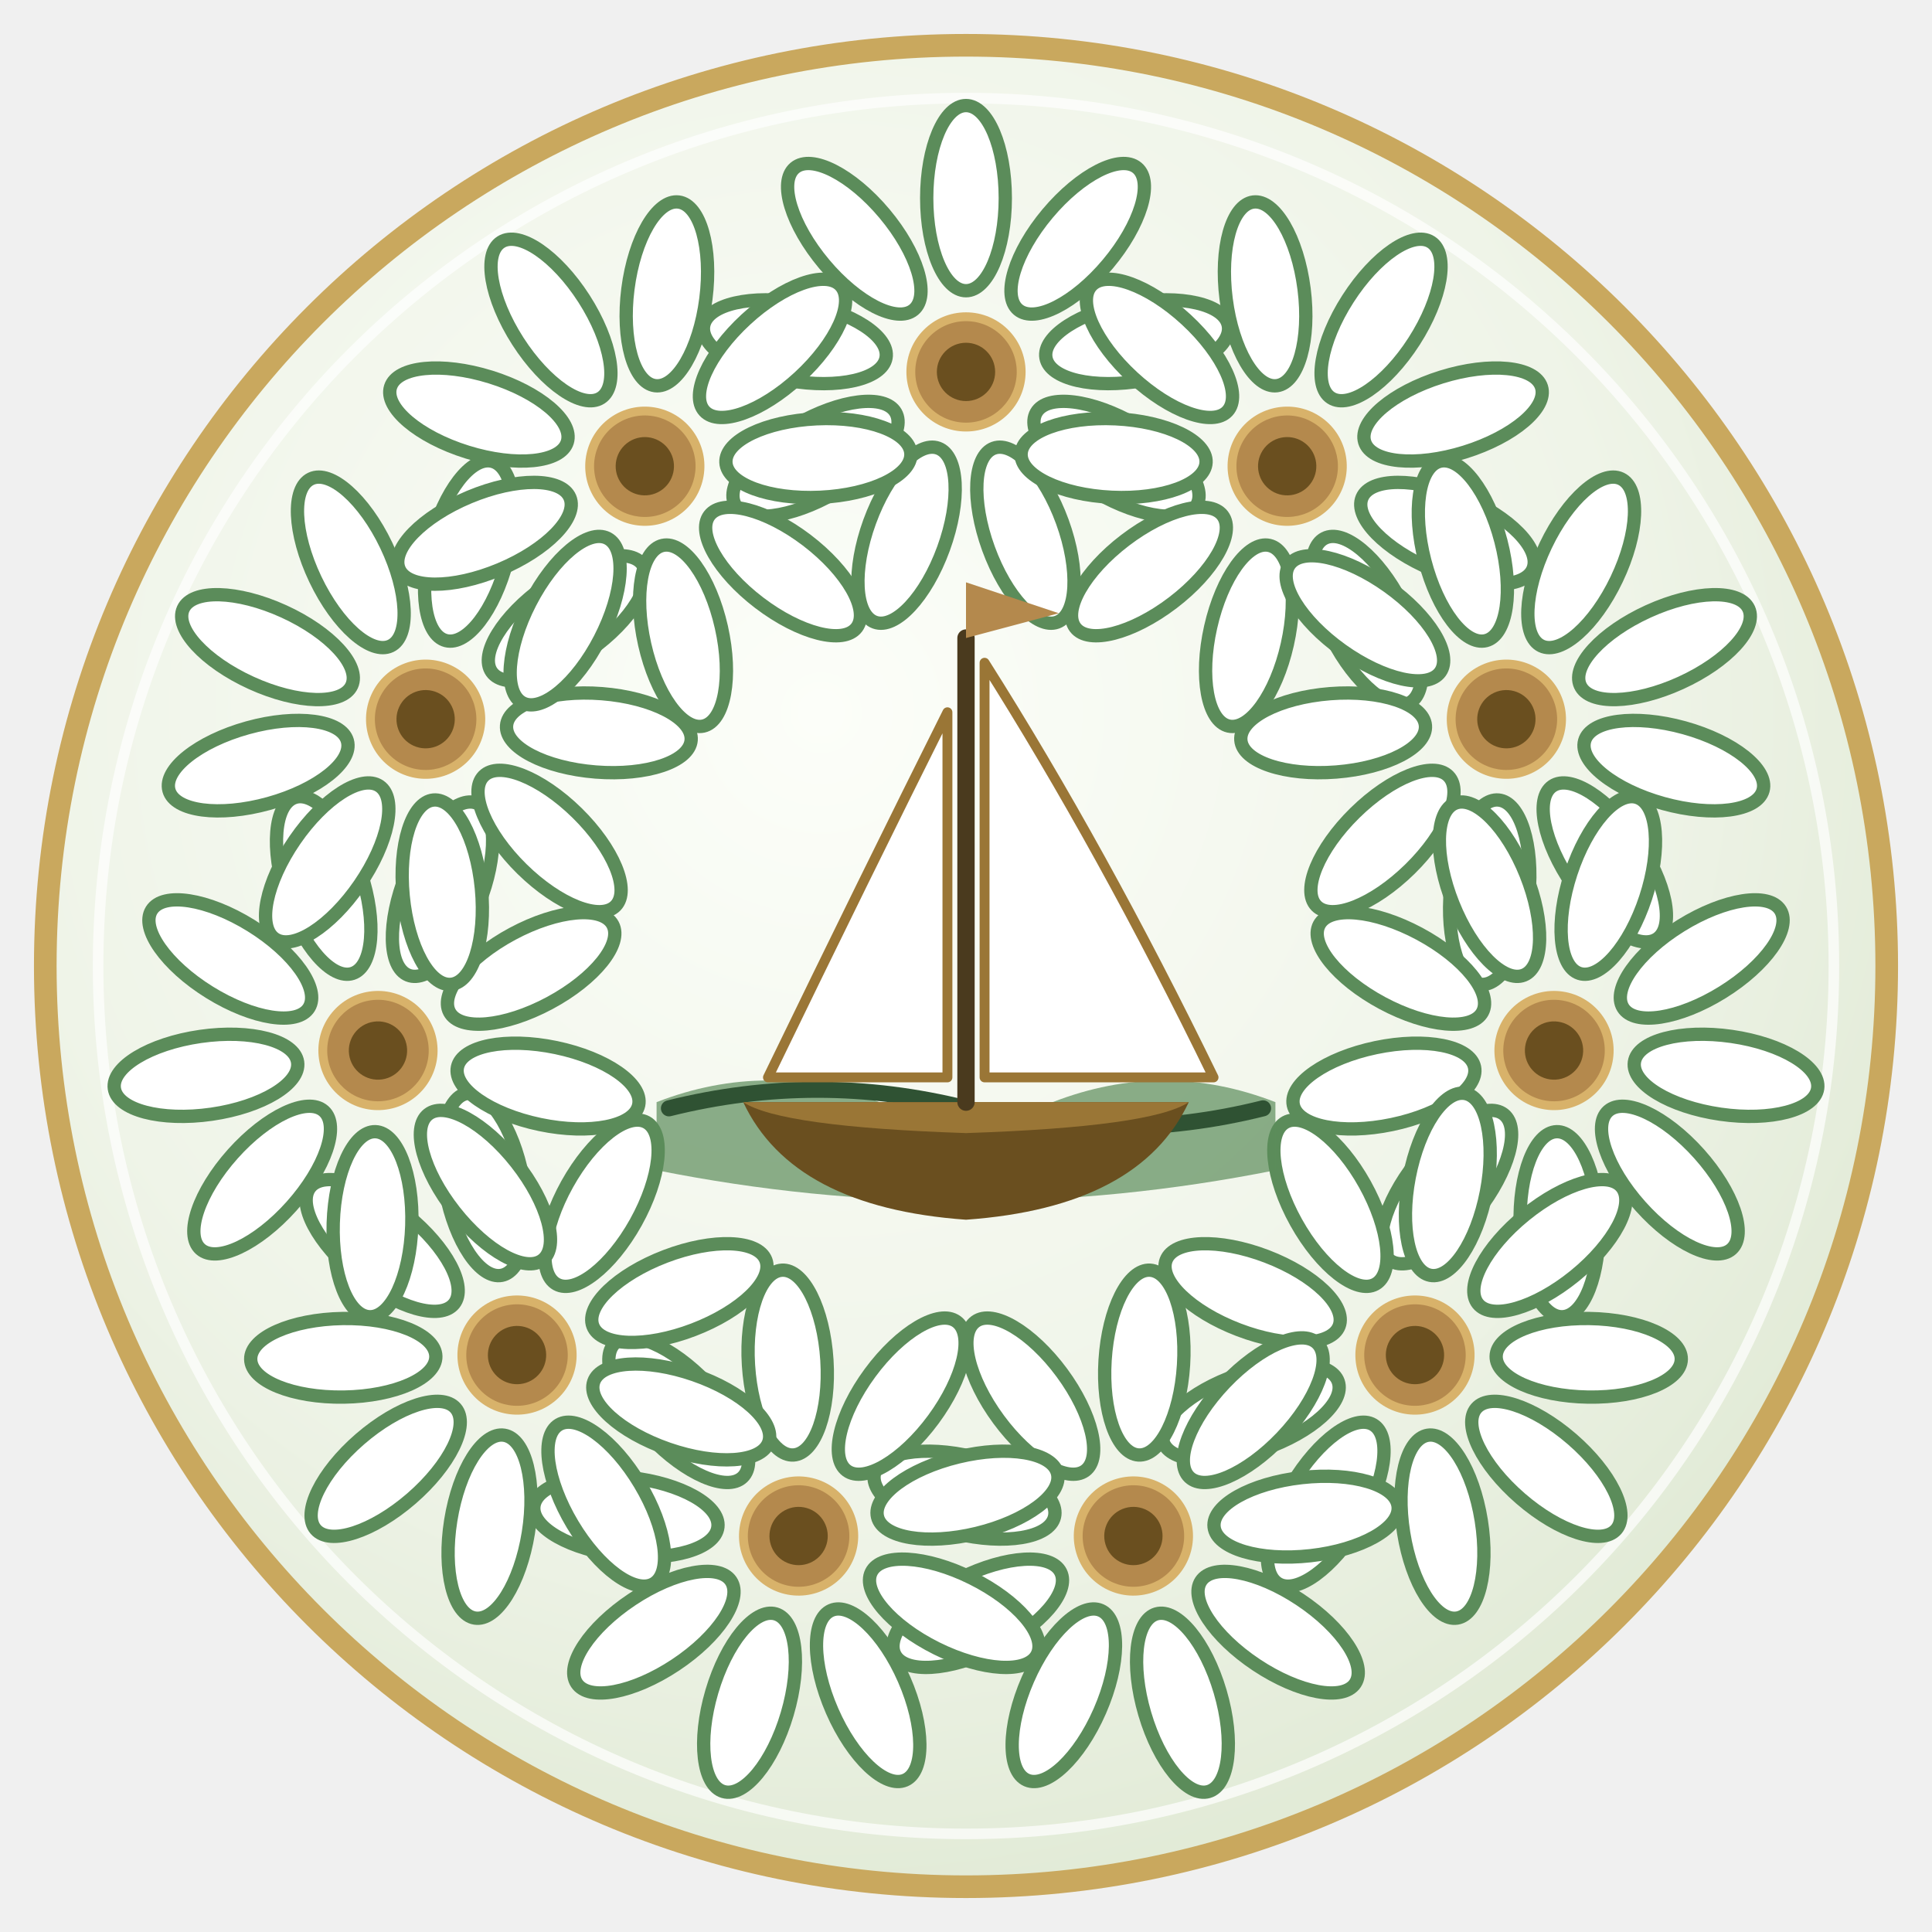
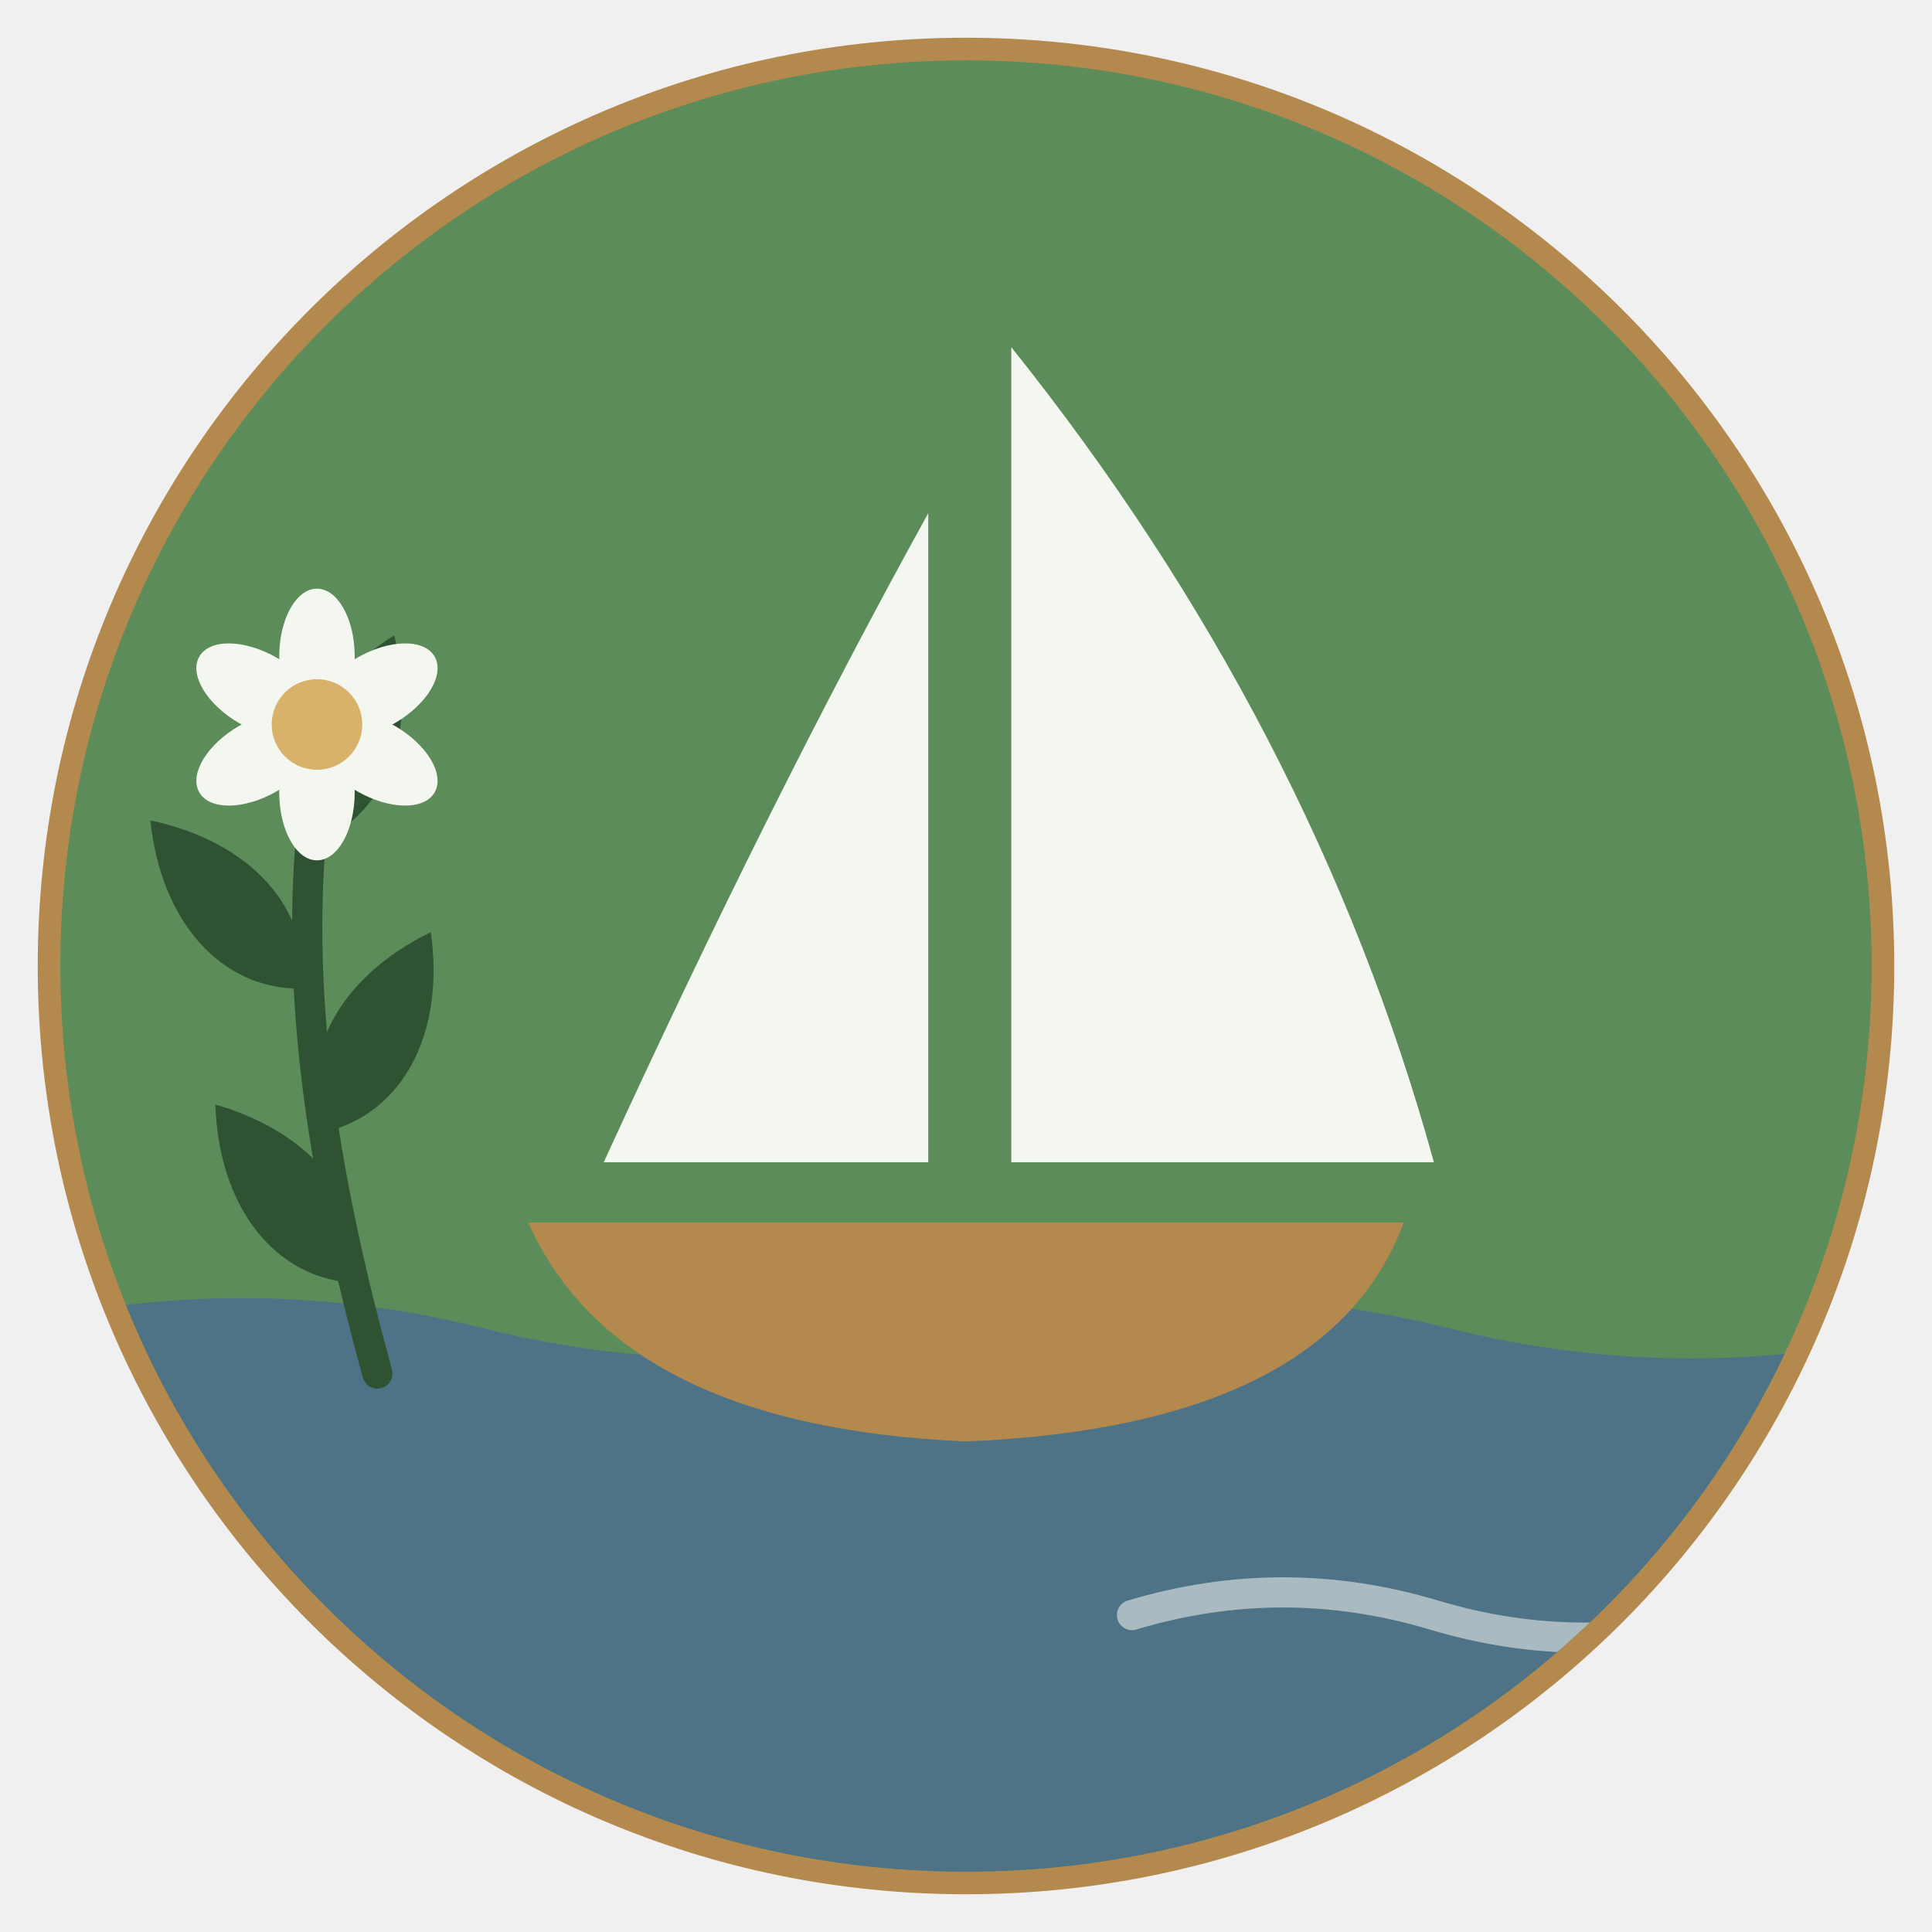
<svg xmlns="http://www.w3.org/2000/svg" viewBox="0 0 256 256">
  <defs>
-     <radialGradient id="d" cx="42%" cy="36%" r="72%">
-       <stop offset="0%" stop-color="#FCFEF9" />
-       <stop offset="62%" stop-color="#EFF4E8" />
-       <stop offset="100%" stop-color="#DEE8D2" />
-     </radialGradient>
+     <clipPath id="sg-disc">
+       <circle cx="128" cy="128" r="120" />
+     </clipPath>
  </defs>
-   <circle cx="128" cy="128" r="122" fill="url(#d)" stroke="#C9A85E" stroke-width="3" />
-   <circle cx="128" cy="128" r="115" fill="none" stroke="#ffffff" stroke-width="1.4" opacity="0.7" />
-   <g transform="translate(128,128) scale(0.82) translate(-128,-128)">
-     <g transform="translate(128.00,32.00) rotate(0.0)">
-       <g transform="rotate(0)">
-         <ellipse cx="0" cy="-28.08" rx="6.35" ry="14.96" fill="#FFFFFF" stroke="#5B8C5A" stroke-width="2.15" />
-       </g>
-       <g transform="rotate(40)">
-         <ellipse cx="0" cy="-28.08" rx="6.35" ry="14.96" fill="#FFFFFF" stroke="#5B8C5A" stroke-width="2.15" />
-       </g>
-       <g transform="rotate(80)">
-         <ellipse cx="0" cy="-28.08" rx="6.35" ry="14.96" fill="#FFFFFF" stroke="#5B8C5A" stroke-width="2.15" />
-       </g>
-       <g transform="rotate(120)">
-         <ellipse cx="0" cy="-28.08" rx="6.35" ry="14.96" fill="#FFFFFF" stroke="#5B8C5A" stroke-width="2.15" />
-       </g>
-       <g transform="rotate(160)">
-         <ellipse cx="0" cy="-28.08" rx="6.35" ry="14.96" fill="#FFFFFF" stroke="#5B8C5A" stroke-width="2.15" />
-       </g>
-       <g transform="rotate(200)">
-         <ellipse cx="0" cy="-28.08" rx="6.35" ry="14.96" fill="#FFFFFF" stroke="#5B8C5A" stroke-width="2.15" />
-       </g>
-       <g transform="rotate(240)">
-         <ellipse cx="0" cy="-28.08" rx="6.35" ry="14.96" fill="#FFFFFF" stroke="#5B8C5A" stroke-width="2.15" />
-       </g>
-       <g transform="rotate(280)">
-         <ellipse cx="0" cy="-28.08" rx="6.35" ry="14.96" fill="#FFFFFF" stroke="#5B8C5A" stroke-width="2.15" />
-       </g>
-       <g transform="rotate(320)">
-         <ellipse cx="0" cy="-28.08" rx="6.35" ry="14.96" fill="#FFFFFF" stroke="#5B8C5A" stroke-width="2.15" />
-       </g>
-       <circle r="9.63" fill="#D8B26A" />
-       <circle r="8.20" fill="#B4894D" />
-       <circle r="4.71" fill="#6A4F1F" />
+   <circle cx="128" cy="128" r="121.5" fill="#5B8C5A" stroke="#B4894D" stroke-width="3" />
+   <g clip-path="url(#sg-disc)">
+     <path d="M0 176 Q32 168 64 176 T128 176 T192 176 T256 176 V256 H0 Z" fill="#4E7286" />
+     <path d="M150 214 Q170 208 190 214 T230 214" fill="none" stroke="#F4F7F0" stroke-width="4" stroke-linecap="round" opacity="0.55" />
+   </g>
+   <path d="M50 182 C44 160 38 132 42 104" fill="none" stroke="#2F5233" stroke-width="4" stroke-linecap="round" />
+   <g fill="#2F5233">
+     <path d="M0 0 C8 -7 8 -19 0 -30 C-8 -19 -8 -7 0 0 Z" transform="translate(47,170) rotate(-38)" />
+     <path d="M0 0 C8 -7 8 -19 0 -30 C-8 -19 -8 -7 0 0 Z" transform="translate(43,150) rotate(28)" />
+     <path d="M0 0 C8 -7 8 -19 0 -30 C-8 -19 -8 -7 0 0 Z" transform="translate(40,131) rotate(-42)" />
+     <path d="M0 0 C8 -7 8 -19 0 -30 C-8 -19 -8 -7 0 0 Z" transform="translate(41,112) rotate(22)" />
+   </g>
+   <g transform="translate(42,96)">
+     <g fill="#F4F7F0">
+       <ellipse cx="0" cy="-9" rx="5" ry="9" />
+       <ellipse cx="0" cy="-9" rx="5" ry="9" transform="rotate(60)" />
+       <ellipse cx="0" cy="-9" rx="5" ry="9" transform="rotate(120)" />
+       <ellipse cx="0" cy="-9" rx="5" ry="9" transform="rotate(180)" />
+       <ellipse cx="0" cy="-9" rx="5" ry="9" transform="rotate(240)" />
+       <ellipse cx="0" cy="-9" rx="5" ry="9" transform="rotate(300)" />
    </g>
-     <g transform="translate(179.90,47.24) rotate(32.7)">
-       <g transform="rotate(0)">
-         <ellipse cx="0" cy="-28.08" rx="6.35" ry="14.96" fill="#FFFFFF" stroke="#5B8C5A" stroke-width="2.15" />
-       </g>
-       <g transform="rotate(40)">
-         <ellipse cx="0" cy="-28.08" rx="6.35" ry="14.96" fill="#FFFFFF" stroke="#5B8C5A" stroke-width="2.15" />
-       </g>
-       <g transform="rotate(80)">
-         <ellipse cx="0" cy="-28.08" rx="6.35" ry="14.96" fill="#FFFFFF" stroke="#5B8C5A" stroke-width="2.15" />
-       </g>
-       <g transform="rotate(120)">
-         <ellipse cx="0" cy="-28.08" rx="6.35" ry="14.96" fill="#FFFFFF" stroke="#5B8C5A" stroke-width="2.15" />
-       </g>
-       <g transform="rotate(160)">
-         <ellipse cx="0" cy="-28.08" rx="6.35" ry="14.96" fill="#FFFFFF" stroke="#5B8C5A" stroke-width="2.15" />
-       </g>
-       <g transform="rotate(200)">
-         <ellipse cx="0" cy="-28.08" rx="6.35" ry="14.96" fill="#FFFFFF" stroke="#5B8C5A" stroke-width="2.15" />
-       </g>
-       <g transform="rotate(240)">
-         <ellipse cx="0" cy="-28.08" rx="6.35" ry="14.96" fill="#FFFFFF" stroke="#5B8C5A" stroke-width="2.15" />
-       </g>
-       <g transform="rotate(280)">
-         <ellipse cx="0" cy="-28.08" rx="6.35" ry="14.96" fill="#FFFFFF" stroke="#5B8C5A" stroke-width="2.15" />
-       </g>
-       <g transform="rotate(320)">
-         <ellipse cx="0" cy="-28.08" rx="6.35" ry="14.96" fill="#FFFFFF" stroke="#5B8C5A" stroke-width="2.15" />
-       </g>
-       <circle r="9.63" fill="#D8B26A" />
-       <circle r="8.20" fill="#B4894D" />
-       <circle r="4.71" fill="#6A4F1F" />
-     </g>
-     <g transform="translate(215.32,88.12) rotate(65.5)">
-       <g transform="rotate(0)">
-         <ellipse cx="0" cy="-28.08" rx="6.35" ry="14.96" fill="#FFFFFF" stroke="#5B8C5A" stroke-width="2.15" />
-       </g>
-       <g transform="rotate(40)">
-         <ellipse cx="0" cy="-28.08" rx="6.35" ry="14.96" fill="#FFFFFF" stroke="#5B8C5A" stroke-width="2.15" />
-       </g>
-       <g transform="rotate(80)">
-         <ellipse cx="0" cy="-28.08" rx="6.35" ry="14.96" fill="#FFFFFF" stroke="#5B8C5A" stroke-width="2.15" />
-       </g>
-       <g transform="rotate(120)">
-         <ellipse cx="0" cy="-28.08" rx="6.35" ry="14.96" fill="#FFFFFF" stroke="#5B8C5A" stroke-width="2.15" />
-       </g>
-       <g transform="rotate(160)">
-         <ellipse cx="0" cy="-28.08" rx="6.35" ry="14.96" fill="#FFFFFF" stroke="#5B8C5A" stroke-width="2.15" />
-       </g>
-       <g transform="rotate(200)">
-         <ellipse cx="0" cy="-28.08" rx="6.35" ry="14.96" fill="#FFFFFF" stroke="#5B8C5A" stroke-width="2.15" />
-       </g>
-       <g transform="rotate(240)">
-         <ellipse cx="0" cy="-28.08" rx="6.35" ry="14.96" fill="#FFFFFF" stroke="#5B8C5A" stroke-width="2.15" />
-       </g>
-       <g transform="rotate(280)">
-         <ellipse cx="0" cy="-28.08" rx="6.35" ry="14.96" fill="#FFFFFF" stroke="#5B8C5A" stroke-width="2.15" />
-       </g>
-       <g transform="rotate(320)">
-         <ellipse cx="0" cy="-28.08" rx="6.35" ry="14.96" fill="#FFFFFF" stroke="#5B8C5A" stroke-width="2.15" />
-       </g>
-       <circle r="9.63" fill="#D8B26A" />
-       <circle r="8.20" fill="#B4894D" />
-       <circle r="4.71" fill="#6A4F1F" />
-     </g>
-     <g transform="translate(223.02,141.66) rotate(98.2)">
-       <g transform="rotate(0)">
-         <ellipse cx="0" cy="-28.08" rx="6.35" ry="14.96" fill="#FFFFFF" stroke="#5B8C5A" stroke-width="2.15" />
-       </g>
-       <g transform="rotate(40)">
-         <ellipse cx="0" cy="-28.08" rx="6.35" ry="14.96" fill="#FFFFFF" stroke="#5B8C5A" stroke-width="2.15" />
-       </g>
-       <g transform="rotate(80)">
-         <ellipse cx="0" cy="-28.08" rx="6.35" ry="14.96" fill="#FFFFFF" stroke="#5B8C5A" stroke-width="2.15" />
-       </g>
-       <g transform="rotate(120)">
-         <ellipse cx="0" cy="-28.08" rx="6.35" ry="14.96" fill="#FFFFFF" stroke="#5B8C5A" stroke-width="2.15" />
-       </g>
-       <g transform="rotate(160)">
-         <ellipse cx="0" cy="-28.08" rx="6.35" ry="14.96" fill="#FFFFFF" stroke="#5B8C5A" stroke-width="2.15" />
-       </g>
-       <g transform="rotate(200)">
-         <ellipse cx="0" cy="-28.08" rx="6.35" ry="14.96" fill="#FFFFFF" stroke="#5B8C5A" stroke-width="2.15" />
-       </g>
-       <g transform="rotate(240)">
-         <ellipse cx="0" cy="-28.08" rx="6.35" ry="14.96" fill="#FFFFFF" stroke="#5B8C5A" stroke-width="2.15" />
-       </g>
-       <g transform="rotate(280)">
-         <ellipse cx="0" cy="-28.08" rx="6.35" ry="14.96" fill="#FFFFFF" stroke="#5B8C5A" stroke-width="2.15" />
-       </g>
-       <g transform="rotate(320)">
-         <ellipse cx="0" cy="-28.08" rx="6.35" ry="14.96" fill="#FFFFFF" stroke="#5B8C5A" stroke-width="2.15" />
-       </g>
-       <circle r="9.63" fill="#D8B26A" />
-       <circle r="8.20" fill="#B4894D" />
-       <circle r="4.71" fill="#6A4F1F" />
-     </g>
-     <g transform="translate(200.55,190.87) rotate(130.9)">
-       <g transform="rotate(0)">
-         <ellipse cx="0" cy="-28.08" rx="6.35" ry="14.96" fill="#FFFFFF" stroke="#5B8C5A" stroke-width="2.15" />
-       </g>
-       <g transform="rotate(40)">
-         <ellipse cx="0" cy="-28.08" rx="6.35" ry="14.96" fill="#FFFFFF" stroke="#5B8C5A" stroke-width="2.15" />
-       </g>
-       <g transform="rotate(80)">
-         <ellipse cx="0" cy="-28.08" rx="6.35" ry="14.96" fill="#FFFFFF" stroke="#5B8C5A" stroke-width="2.15" />
-       </g>
-       <g transform="rotate(120)">
-         <ellipse cx="0" cy="-28.08" rx="6.35" ry="14.96" fill="#FFFFFF" stroke="#5B8C5A" stroke-width="2.15" />
-       </g>
-       <g transform="rotate(160)">
-         <ellipse cx="0" cy="-28.08" rx="6.35" ry="14.96" fill="#FFFFFF" stroke="#5B8C5A" stroke-width="2.15" />
-       </g>
-       <g transform="rotate(200)">
-         <ellipse cx="0" cy="-28.08" rx="6.35" ry="14.96" fill="#FFFFFF" stroke="#5B8C5A" stroke-width="2.15" />
-       </g>
-       <g transform="rotate(240)">
-         <ellipse cx="0" cy="-28.08" rx="6.35" ry="14.96" fill="#FFFFFF" stroke="#5B8C5A" stroke-width="2.15" />
-       </g>
-       <g transform="rotate(280)">
-         <ellipse cx="0" cy="-28.08" rx="6.35" ry="14.96" fill="#FFFFFF" stroke="#5B8C5A" stroke-width="2.15" />
-       </g>
-       <g transform="rotate(320)">
-         <ellipse cx="0" cy="-28.08" rx="6.35" ry="14.96" fill="#FFFFFF" stroke="#5B8C5A" stroke-width="2.15" />
-       </g>
-       <circle r="9.63" fill="#D8B26A" />
-       <circle r="8.20" fill="#B4894D" />
-       <circle r="4.71" fill="#6A4F1F" />
-     </g>
-     <g transform="translate(155.05,220.11) rotate(163.6)">
-       <g transform="rotate(0)">
-         <ellipse cx="0" cy="-28.08" rx="6.35" ry="14.96" fill="#FFFFFF" stroke="#5B8C5A" stroke-width="2.15" />
-       </g>
-       <g transform="rotate(40)">
-         <ellipse cx="0" cy="-28.08" rx="6.35" ry="14.96" fill="#FFFFFF" stroke="#5B8C5A" stroke-width="2.15" />
-       </g>
-       <g transform="rotate(80)">
-         <ellipse cx="0" cy="-28.08" rx="6.35" ry="14.96" fill="#FFFFFF" stroke="#5B8C5A" stroke-width="2.15" />
-       </g>
-       <g transform="rotate(120)">
-         <ellipse cx="0" cy="-28.08" rx="6.35" ry="14.96" fill="#FFFFFF" stroke="#5B8C5A" stroke-width="2.15" />
-       </g>
-       <g transform="rotate(160)">
-         <ellipse cx="0" cy="-28.08" rx="6.35" ry="14.96" fill="#FFFFFF" stroke="#5B8C5A" stroke-width="2.15" />
-       </g>
-       <g transform="rotate(200)">
-         <ellipse cx="0" cy="-28.08" rx="6.35" ry="14.96" fill="#FFFFFF" stroke="#5B8C5A" stroke-width="2.15" />
-       </g>
-       <g transform="rotate(240)">
-         <ellipse cx="0" cy="-28.08" rx="6.35" ry="14.96" fill="#FFFFFF" stroke="#5B8C5A" stroke-width="2.15" />
-       </g>
-       <g transform="rotate(280)">
-         <ellipse cx="0" cy="-28.08" rx="6.35" ry="14.96" fill="#FFFFFF" stroke="#5B8C5A" stroke-width="2.15" />
-       </g>
-       <g transform="rotate(320)">
-         <ellipse cx="0" cy="-28.08" rx="6.35" ry="14.96" fill="#FFFFFF" stroke="#5B8C5A" stroke-width="2.15" />
-       </g>
-       <circle r="9.63" fill="#D8B26A" />
-       <circle r="8.20" fill="#B4894D" />
-       <circle r="4.71" fill="#6A4F1F" />
-     </g>
-     <g transform="translate(100.95,220.11) rotate(196.4)">
-       <g transform="rotate(0)">
-         <ellipse cx="0" cy="-28.08" rx="6.35" ry="14.96" fill="#FFFFFF" stroke="#5B8C5A" stroke-width="2.15" />
-       </g>
-       <g transform="rotate(40)">
-         <ellipse cx="0" cy="-28.08" rx="6.35" ry="14.96" fill="#FFFFFF" stroke="#5B8C5A" stroke-width="2.15" />
-       </g>
-       <g transform="rotate(80)">
-         <ellipse cx="0" cy="-28.08" rx="6.35" ry="14.96" fill="#FFFFFF" stroke="#5B8C5A" stroke-width="2.15" />
-       </g>
-       <g transform="rotate(120)">
-         <ellipse cx="0" cy="-28.08" rx="6.35" ry="14.96" fill="#FFFFFF" stroke="#5B8C5A" stroke-width="2.15" />
-       </g>
-       <g transform="rotate(160)">
-         <ellipse cx="0" cy="-28.08" rx="6.35" ry="14.96" fill="#FFFFFF" stroke="#5B8C5A" stroke-width="2.15" />
-       </g>
-       <g transform="rotate(200)">
-         <ellipse cx="0" cy="-28.08" rx="6.35" ry="14.96" fill="#FFFFFF" stroke="#5B8C5A" stroke-width="2.15" />
-       </g>
-       <g transform="rotate(240)">
-         <ellipse cx="0" cy="-28.08" rx="6.35" ry="14.96" fill="#FFFFFF" stroke="#5B8C5A" stroke-width="2.15" />
-       </g>
-       <g transform="rotate(280)">
-         <ellipse cx="0" cy="-28.08" rx="6.35" ry="14.96" fill="#FFFFFF" stroke="#5B8C5A" stroke-width="2.15" />
-       </g>
-       <g transform="rotate(320)">
-         <ellipse cx="0" cy="-28.08" rx="6.35" ry="14.96" fill="#FFFFFF" stroke="#5B8C5A" stroke-width="2.15" />
-       </g>
-       <circle r="9.63" fill="#D8B26A" />
-       <circle r="8.20" fill="#B4894D" />
-       <circle r="4.71" fill="#6A4F1F" />
-     </g>
-     <g transform="translate(55.45,190.87) rotate(229.1)">
-       <g transform="rotate(0)">
-         <ellipse cx="0" cy="-28.08" rx="6.35" ry="14.96" fill="#FFFFFF" stroke="#5B8C5A" stroke-width="2.15" />
-       </g>
-       <g transform="rotate(40)">
-         <ellipse cx="0" cy="-28.08" rx="6.35" ry="14.96" fill="#FFFFFF" stroke="#5B8C5A" stroke-width="2.15" />
-       </g>
-       <g transform="rotate(80)">
-         <ellipse cx="0" cy="-28.08" rx="6.35" ry="14.96" fill="#FFFFFF" stroke="#5B8C5A" stroke-width="2.15" />
-       </g>
-       <g transform="rotate(120)">
-         <ellipse cx="0" cy="-28.08" rx="6.35" ry="14.96" fill="#FFFFFF" stroke="#5B8C5A" stroke-width="2.15" />
-       </g>
-       <g transform="rotate(160)">
-         <ellipse cx="0" cy="-28.08" rx="6.35" ry="14.96" fill="#FFFFFF" stroke="#5B8C5A" stroke-width="2.15" />
-       </g>
-       <g transform="rotate(200)">
-         <ellipse cx="0" cy="-28.08" rx="6.35" ry="14.96" fill="#FFFFFF" stroke="#5B8C5A" stroke-width="2.15" />
-       </g>
-       <g transform="rotate(240)">
-         <ellipse cx="0" cy="-28.08" rx="6.35" ry="14.96" fill="#FFFFFF" stroke="#5B8C5A" stroke-width="2.15" />
-       </g>
-       <g transform="rotate(280)">
-         <ellipse cx="0" cy="-28.08" rx="6.35" ry="14.96" fill="#FFFFFF" stroke="#5B8C5A" stroke-width="2.15" />
-       </g>
-       <g transform="rotate(320)">
-         <ellipse cx="0" cy="-28.08" rx="6.35" ry="14.96" fill="#FFFFFF" stroke="#5B8C5A" stroke-width="2.15" />
-       </g>
-       <circle r="9.63" fill="#D8B26A" />
-       <circle r="8.20" fill="#B4894D" />
-       <circle r="4.71" fill="#6A4F1F" />
-     </g>
-     <g transform="translate(32.98,141.66) rotate(261.8)">
-       <g transform="rotate(0)">
-         <ellipse cx="0" cy="-28.08" rx="6.35" ry="14.96" fill="#FFFFFF" stroke="#5B8C5A" stroke-width="2.15" />
-       </g>
-       <g transform="rotate(40)">
-         <ellipse cx="0" cy="-28.08" rx="6.35" ry="14.96" fill="#FFFFFF" stroke="#5B8C5A" stroke-width="2.15" />
-       </g>
-       <g transform="rotate(80)">
-         <ellipse cx="0" cy="-28.08" rx="6.35" ry="14.96" fill="#FFFFFF" stroke="#5B8C5A" stroke-width="2.15" />
-       </g>
-       <g transform="rotate(120)">
-         <ellipse cx="0" cy="-28.08" rx="6.35" ry="14.96" fill="#FFFFFF" stroke="#5B8C5A" stroke-width="2.15" />
-       </g>
-       <g transform="rotate(160)">
-         <ellipse cx="0" cy="-28.08" rx="6.35" ry="14.96" fill="#FFFFFF" stroke="#5B8C5A" stroke-width="2.15" />
-       </g>
-       <g transform="rotate(200)">
-         <ellipse cx="0" cy="-28.08" rx="6.35" ry="14.96" fill="#FFFFFF" stroke="#5B8C5A" stroke-width="2.15" />
-       </g>
-       <g transform="rotate(240)">
-         <ellipse cx="0" cy="-28.08" rx="6.35" ry="14.96" fill="#FFFFFF" stroke="#5B8C5A" stroke-width="2.15" />
-       </g>
-       <g transform="rotate(280)">
-         <ellipse cx="0" cy="-28.08" rx="6.35" ry="14.96" fill="#FFFFFF" stroke="#5B8C5A" stroke-width="2.15" />
-       </g>
-       <g transform="rotate(320)">
-         <ellipse cx="0" cy="-28.08" rx="6.35" ry="14.96" fill="#FFFFFF" stroke="#5B8C5A" stroke-width="2.15" />
-       </g>
-       <circle r="9.63" fill="#D8B26A" />
-       <circle r="8.20" fill="#B4894D" />
-       <circle r="4.71" fill="#6A4F1F" />
-     </g>
-     <g transform="translate(40.68,88.12) rotate(294.5)">
-       <g transform="rotate(0)">
-         <ellipse cx="0" cy="-28.08" rx="6.35" ry="14.96" fill="#FFFFFF" stroke="#5B8C5A" stroke-width="2.15" />
-       </g>
-       <g transform="rotate(40)">
-         <ellipse cx="0" cy="-28.08" rx="6.35" ry="14.96" fill="#FFFFFF" stroke="#5B8C5A" stroke-width="2.15" />
-       </g>
-       <g transform="rotate(80)">
-         <ellipse cx="0" cy="-28.08" rx="6.35" ry="14.96" fill="#FFFFFF" stroke="#5B8C5A" stroke-width="2.15" />
-       </g>
-       <g transform="rotate(120)">
-         <ellipse cx="0" cy="-28.08" rx="6.35" ry="14.96" fill="#FFFFFF" stroke="#5B8C5A" stroke-width="2.15" />
-       </g>
-       <g transform="rotate(160)">
-         <ellipse cx="0" cy="-28.08" rx="6.35" ry="14.96" fill="#FFFFFF" stroke="#5B8C5A" stroke-width="2.15" />
-       </g>
-       <g transform="rotate(200)">
-         <ellipse cx="0" cy="-28.08" rx="6.35" ry="14.96" fill="#FFFFFF" stroke="#5B8C5A" stroke-width="2.15" />
-       </g>
-       <g transform="rotate(240)">
-         <ellipse cx="0" cy="-28.08" rx="6.35" ry="14.96" fill="#FFFFFF" stroke="#5B8C5A" stroke-width="2.15" />
-       </g>
-       <g transform="rotate(280)">
-         <ellipse cx="0" cy="-28.08" rx="6.35" ry="14.96" fill="#FFFFFF" stroke="#5B8C5A" stroke-width="2.15" />
-       </g>
-       <g transform="rotate(320)">
-         <ellipse cx="0" cy="-28.08" rx="6.35" ry="14.96" fill="#FFFFFF" stroke="#5B8C5A" stroke-width="2.15" />
-       </g>
-       <circle r="9.63" fill="#D8B26A" />
-       <circle r="8.20" fill="#B4894D" />
-       <circle r="4.71" fill="#6A4F1F" />
-     </g>
-     <g transform="translate(76.10,47.24) rotate(327.3)">
-       <g transform="rotate(0)">
-         <ellipse cx="0" cy="-28.08" rx="6.35" ry="14.96" fill="#FFFFFF" stroke="#5B8C5A" stroke-width="2.15" />
-       </g>
-       <g transform="rotate(40)">
-         <ellipse cx="0" cy="-28.08" rx="6.35" ry="14.96" fill="#FFFFFF" stroke="#5B8C5A" stroke-width="2.15" />
-       </g>
-       <g transform="rotate(80)">
-         <ellipse cx="0" cy="-28.08" rx="6.35" ry="14.96" fill="#FFFFFF" stroke="#5B8C5A" stroke-width="2.15" />
-       </g>
-       <g transform="rotate(120)">
-         <ellipse cx="0" cy="-28.08" rx="6.35" ry="14.96" fill="#FFFFFF" stroke="#5B8C5A" stroke-width="2.15" />
-       </g>
-       <g transform="rotate(160)">
-         <ellipse cx="0" cy="-28.08" rx="6.35" ry="14.96" fill="#FFFFFF" stroke="#5B8C5A" stroke-width="2.15" />
-       </g>
-       <g transform="rotate(200)">
-         <ellipse cx="0" cy="-28.08" rx="6.35" ry="14.96" fill="#FFFFFF" stroke="#5B8C5A" stroke-width="2.15" />
-       </g>
-       <g transform="rotate(240)">
-         <ellipse cx="0" cy="-28.08" rx="6.35" ry="14.96" fill="#FFFFFF" stroke="#5B8C5A" stroke-width="2.15" />
-       </g>
-       <g transform="rotate(280)">
-         <ellipse cx="0" cy="-28.08" rx="6.35" ry="14.96" fill="#FFFFFF" stroke="#5B8C5A" stroke-width="2.15" />
-       </g>
-       <g transform="rotate(320)">
-         <ellipse cx="0" cy="-28.08" rx="6.35" ry="14.96" fill="#FFFFFF" stroke="#5B8C5A" stroke-width="2.15" />
-       </g>
-       <circle r="9.63" fill="#D8B26A" />
-       <circle r="8.20" fill="#B4894D" />
-       <circle r="4.71" fill="#6A4F1F" />
-     </g>
-     <g>
-       <path d="M 78 150 Q 96 143 114 150 Q 128 156 142 150 Q 160 143 178 150 L 178 161 Q 128 171 78 161 Z" fill="#5B8C5A" opacity="0.7" />
-       <path d="M 80 151 Q 104 145 128 151 Q 152 157 176 151" fill="none" stroke="#2F5233" stroke-width="2.6" stroke-linecap="round" />
-       <path d="M 92 150 L 164 150 Q 156 167 128 169 Q 100 167 92 150 Z" fill="#6A4F1F" />
-       <path d="M 92 150 L 164 150 Q 158 154 128 155 Q 98 154 92 150 Z" fill="#9A7636" />
-       <line x1="128" y1="150" x2="128" y2="75" stroke="#4A3A1E" stroke-width="2.8" stroke-linecap="round" />
-       <path d="M 131 79 L 131 146 L 168 146 Q 150 109 131 79 Z" fill="#FFFFFF" stroke="#9A7636" stroke-width="1.6" stroke-linejoin="round" />
-       <path d="M 125 87 L 125 146 L 96 146 Q 112 113 125 87 Z" fill="#FFFFFF" stroke="#9A7636" stroke-width="1.6" stroke-linejoin="round" />
-       <path d="M 128 75 L 143 71 L 128 66 Z" fill="#B4894D" />
-     </g>
+     <circle r="6" fill="#D8B26A" />
  </g>
+   <path d="M70 162 H186 Q176 189 128 191 Q82 189 70 162 Z" fill="#B4894D" />
+   <path d="M134 46 V154 H190 Q174 96 134 46 Z" fill="#F4F7F0" />
+   <path d="M123 68 V154 H80 Q102 106 123 68 Z" fill="#F4F7F0" />
</svg>
